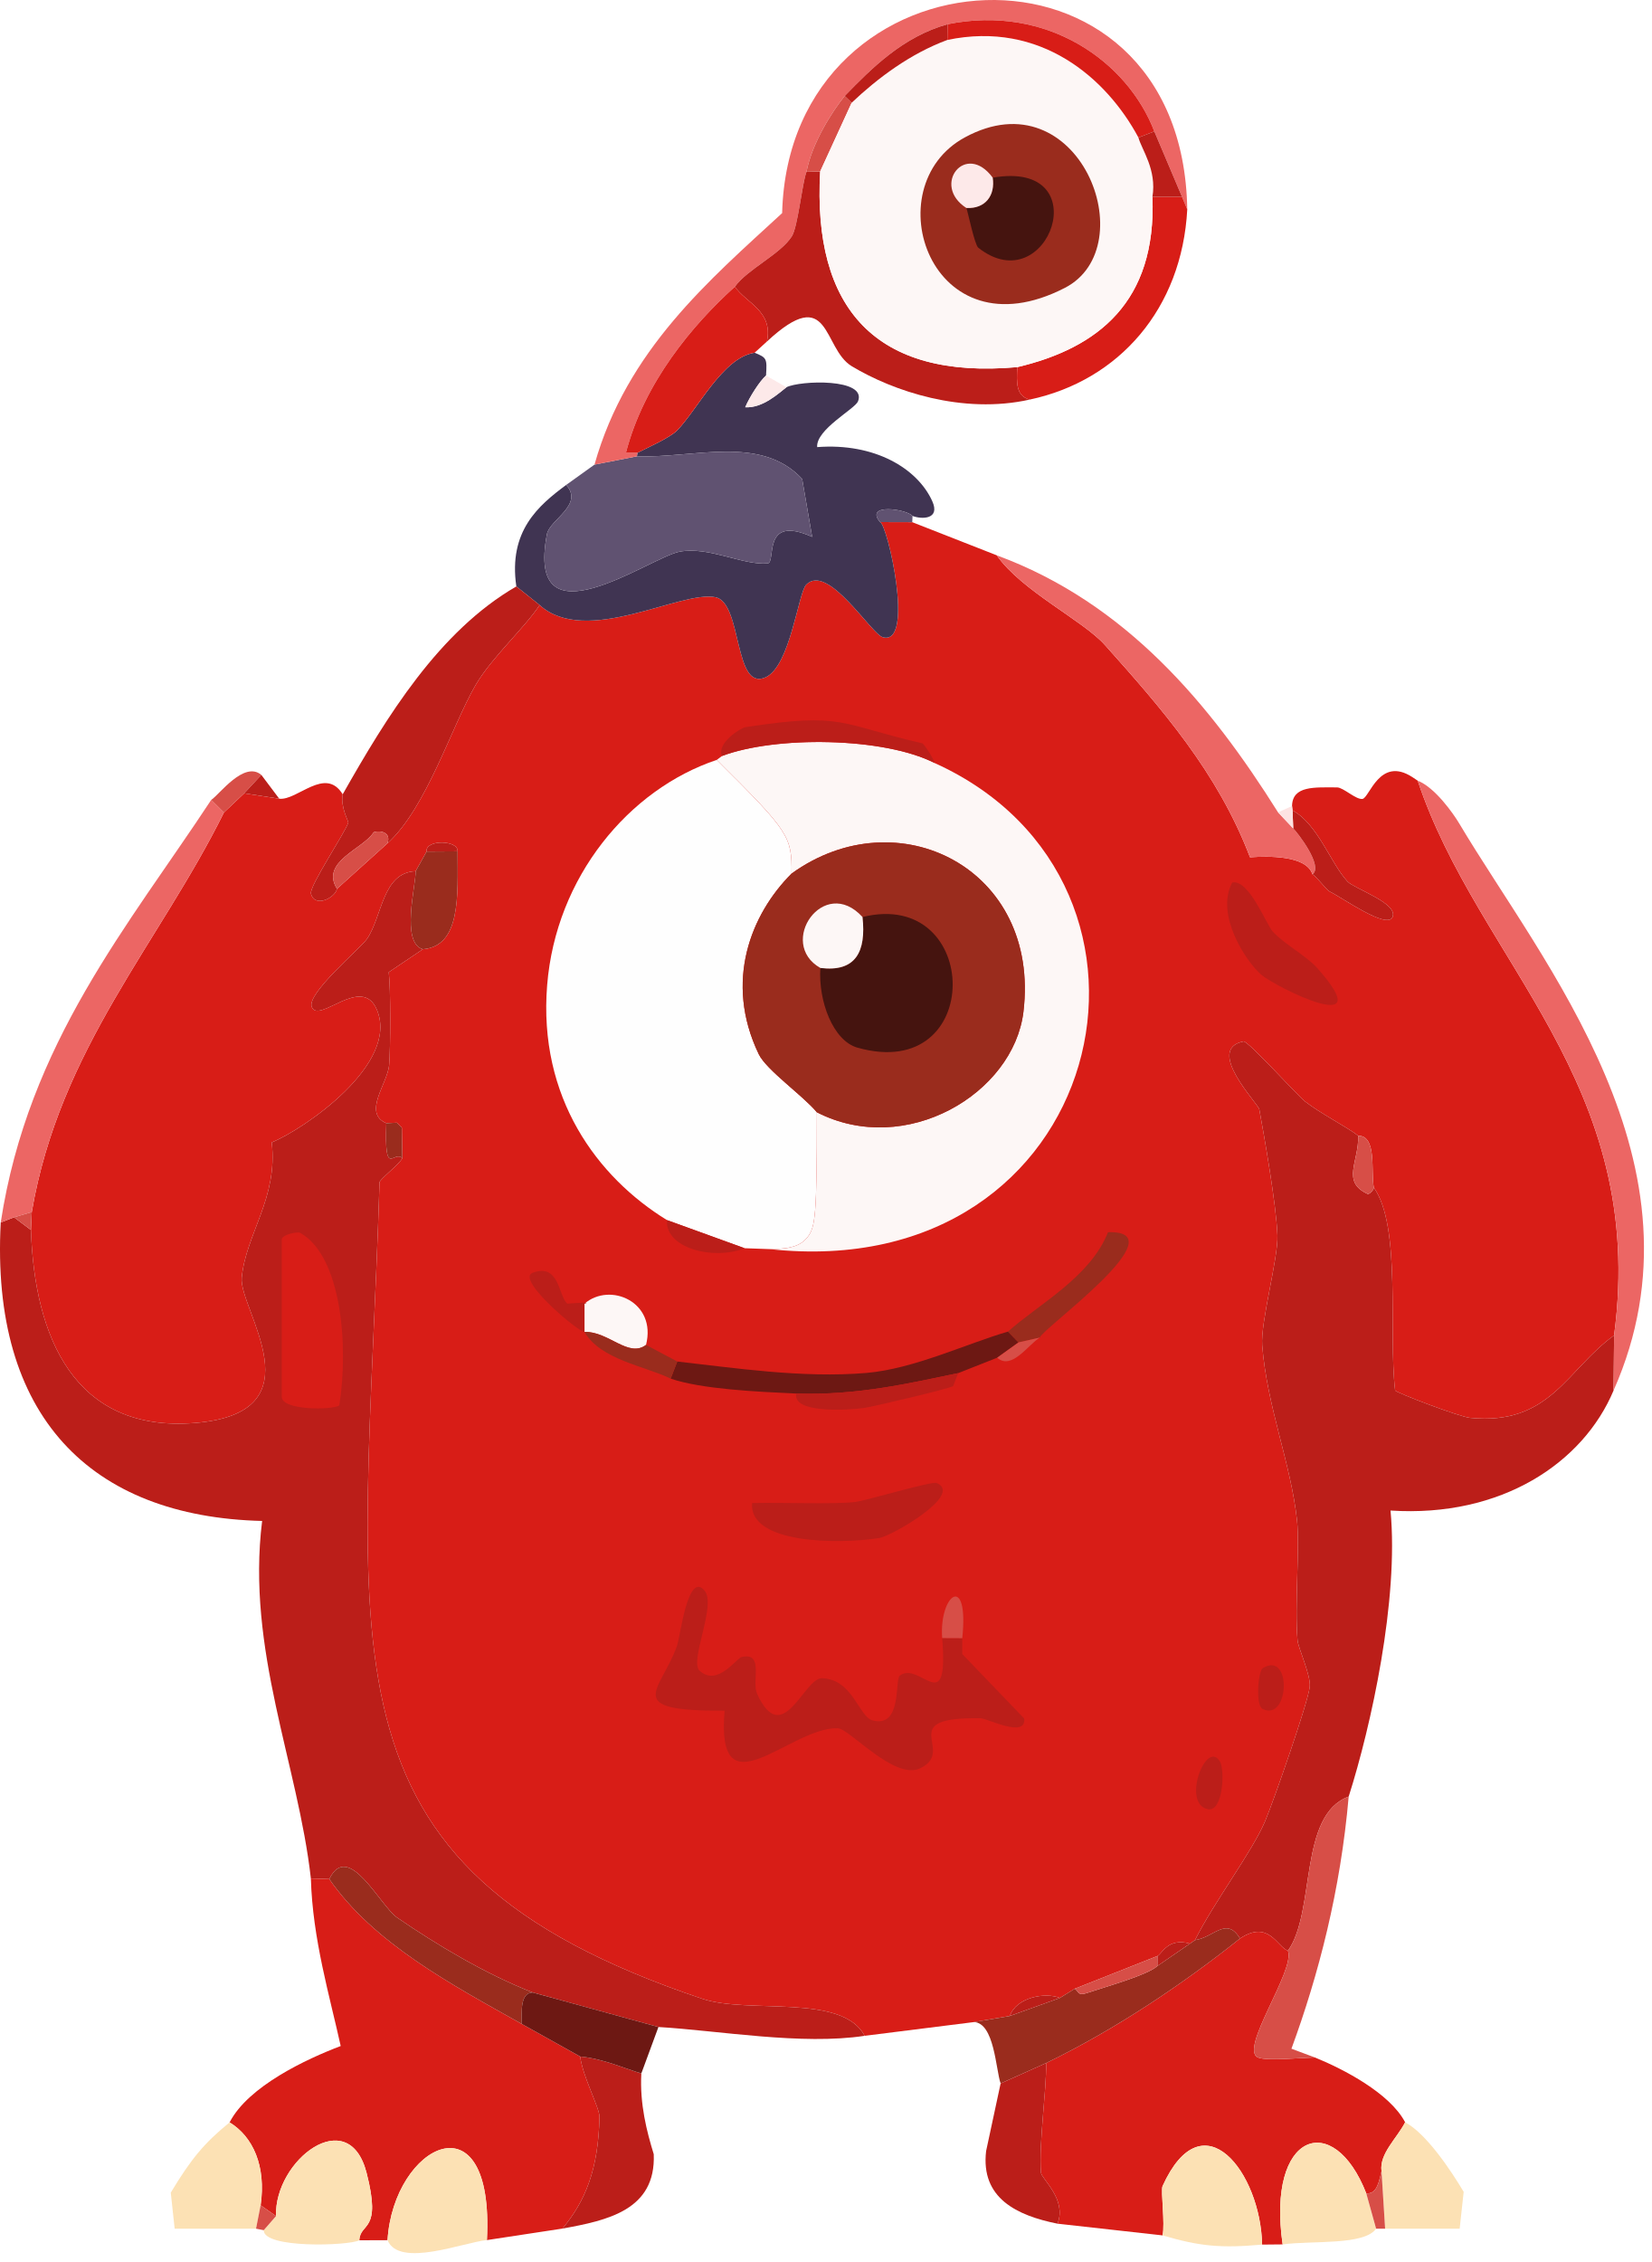
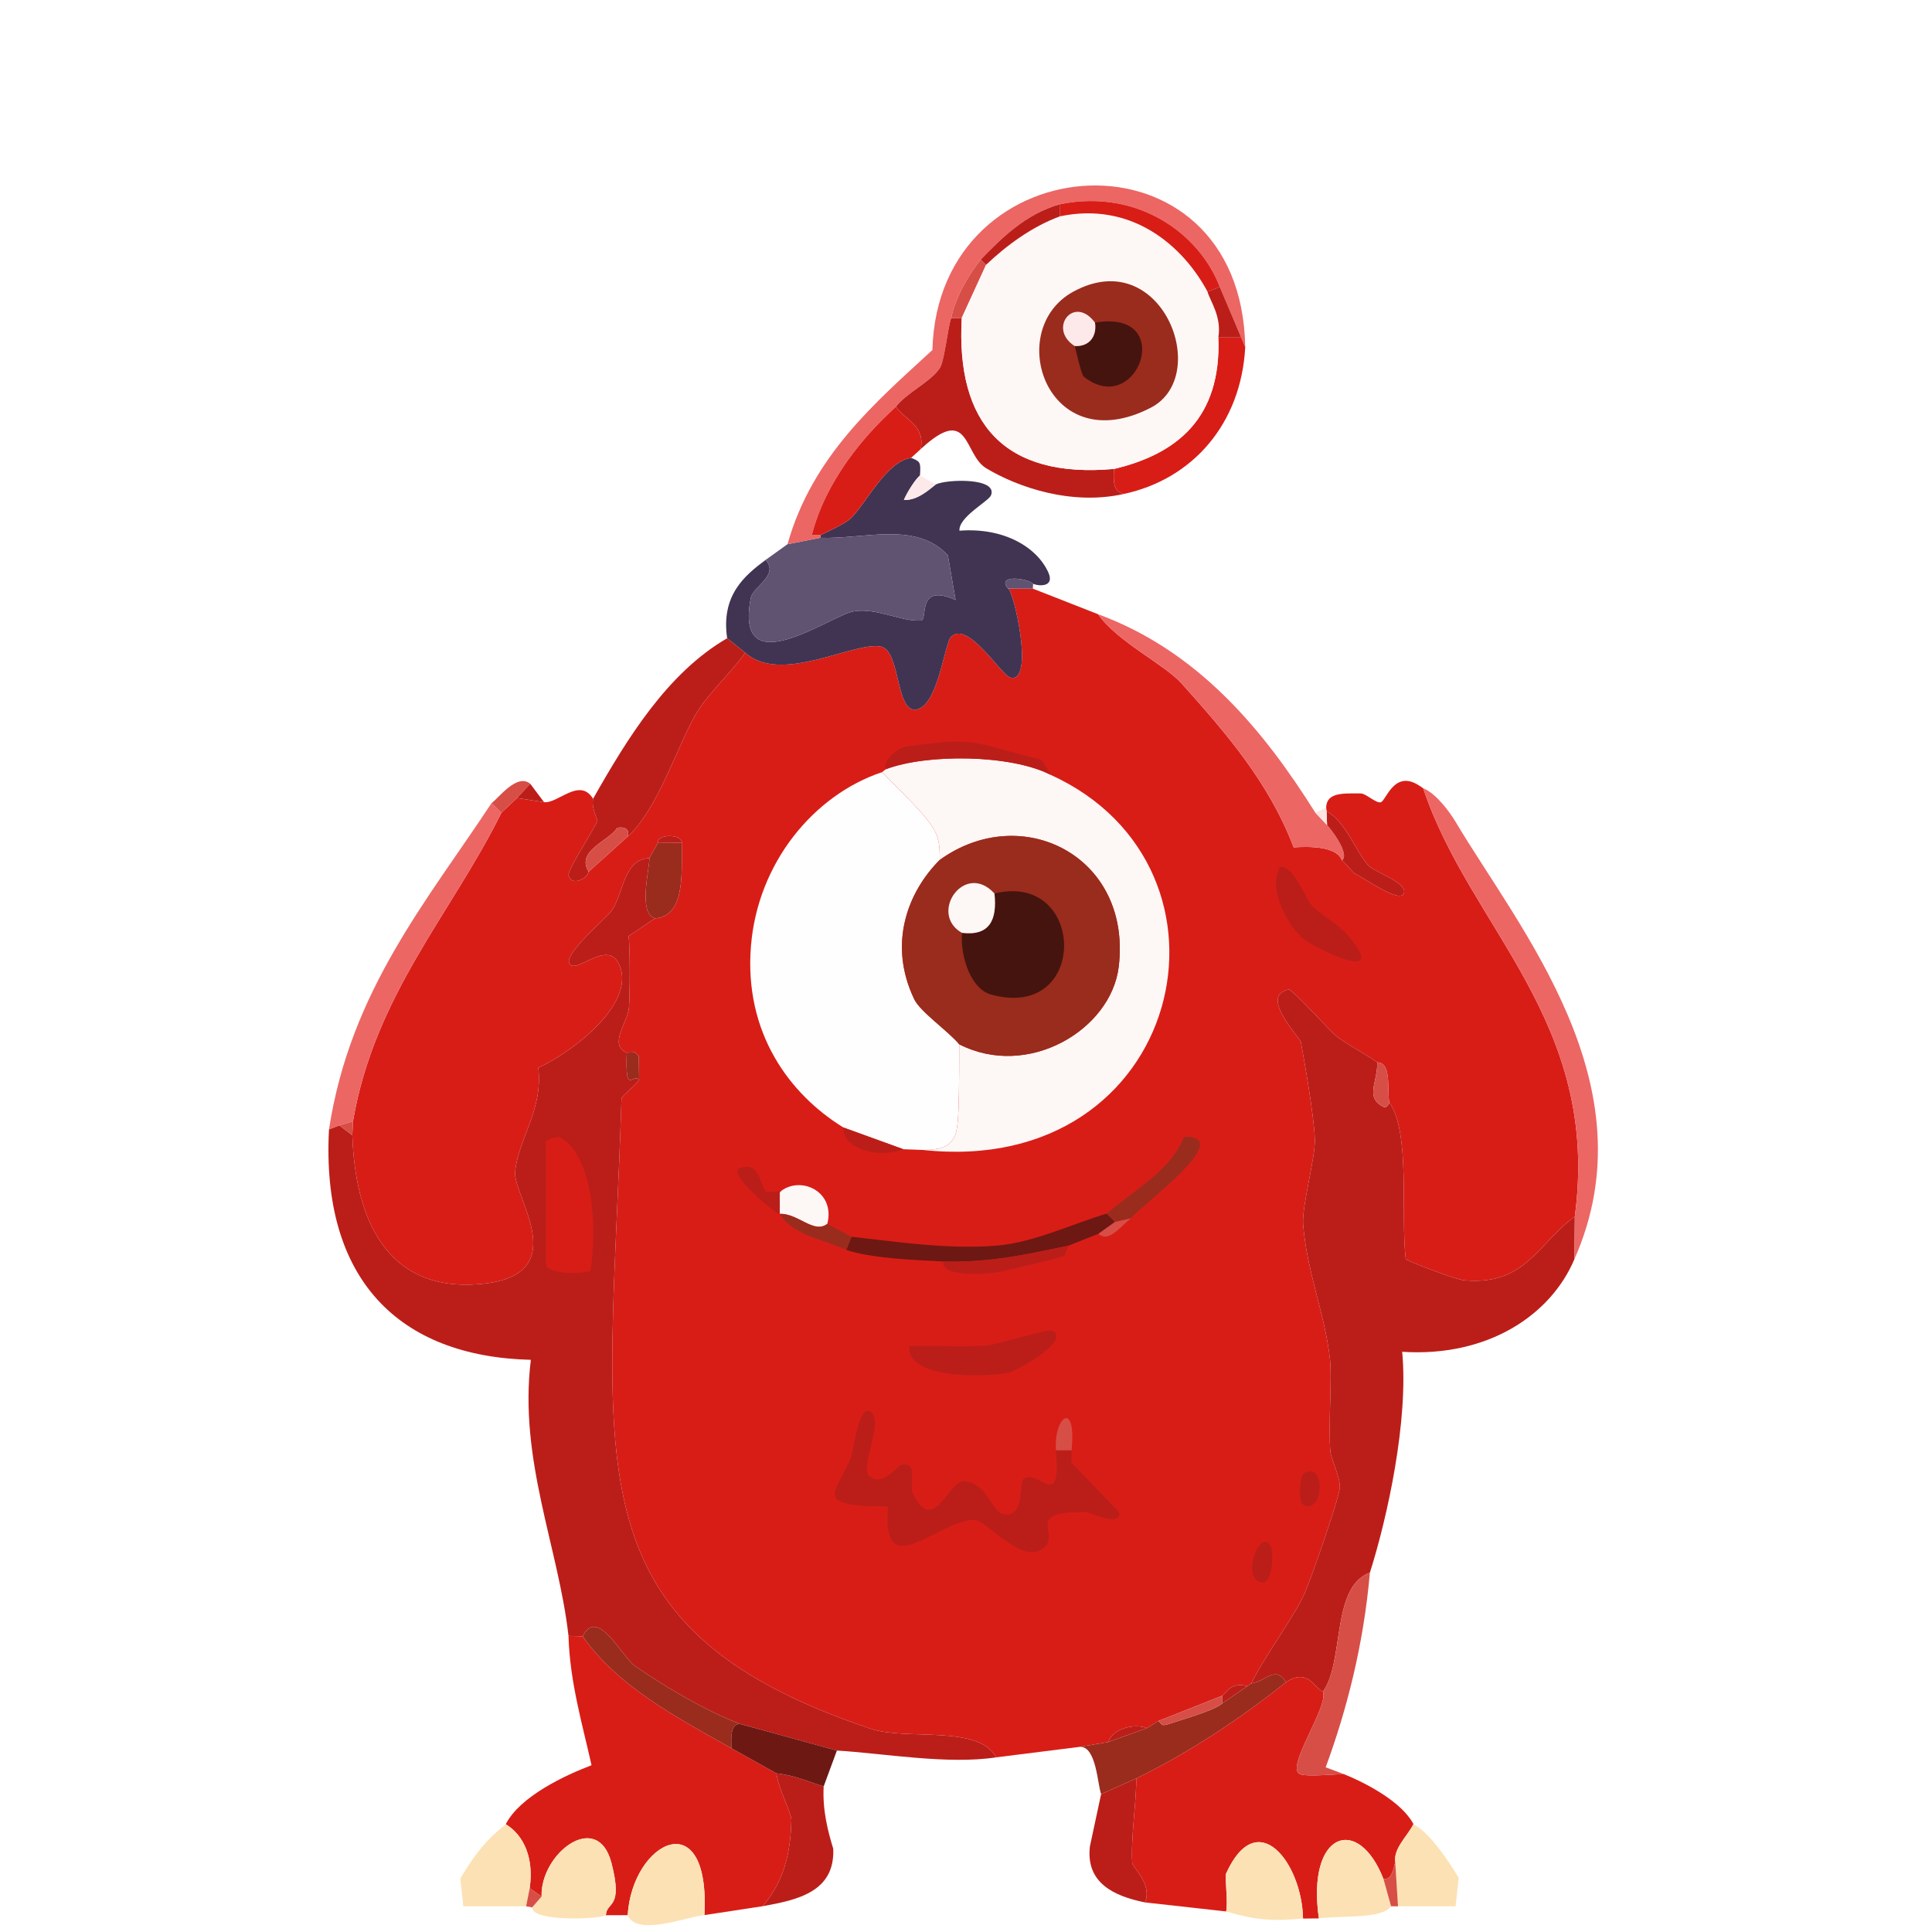
- <svg xmlns="http://www.w3.org/2000/svg" width="100%" height="100%" viewBox="0 0 165 226" version="1.1" xml:space="preserve" style="fill-rule:evenodd;clip-rule:evenodd;stroke-linejoin:round;stroke-miterlimit:2;">
+ <svg xmlns="http://www.w3.org/2000/svg" viewBox="-42.5 -24.0 250 250" version="1.1" style="fill-rule:evenodd;clip-rule:evenodd;stroke-linejoin:round;stroke-miterlimit:2;">
  <g transform="matrix(1,0,0,1,-280.3473,-1141.829)">
    <g>
      <g>
        <g>
          <g>
            <path d="M371.5,1194L379.94,1197.31C382.42,1200.86 388.54,1203.8 390.75,1206.27C396.41,1212.6 402.04,1219.03 405.25,1227.48C407.05,1227.36 410.87,1227.27 411.49,1229.18C411.93,1229.42 412.87,1230.74 413.22,1230.91C414.41,1231.47 418.96,1234.75 419.5,1233.44C420.06,1232.08 415.66,1230.61 415,1229.91C413.3,1228.08 412.03,1224.17 409.5,1222.8L409.45,1222.36C409.49,1220.3 411.73,1220.5 413.95,1220.5C414.57,1220.5 415.85,1221.75 416.49,1221.65C417.19,1221.54 418.2,1217.35 421.47,1219.47L422.01,1219.83C428.05,1237.99 445,1249.94 441.63,1275.25C436.93,1278.62 435.25,1284.28 427.25,1283.49C426.18,1283.39 419.84,1280.97 419.75,1280.75C419.06,1274.9 420.4,1264.38 417.62,1260.48C417.31,1258.86 417.96,1255.3 416.06,1255.3C414.94,1254.43 412.31,1253.09 410.75,1251.88C409.96,1251.26 405.04,1245.79 404.6,1245.88C400.71,1246.66 406.08,1252.1 406.18,1252.67C406.62,1255.05 407.87,1262.09 407.99,1265.25C408.08,1267.53 406.29,1273.93 406.47,1276.25C406.96,1282.43 409.33,1287.99 409.95,1293.75C410.23,1296.45 409.7,1302.23 410,1305.72C410.07,1306.5 411.34,1309.19 411.22,1310.36C411.05,1311.94 407.63,1321.71 406.77,1323.76C405.53,1326.74 401.7,1331.79 399.75,1335.67L399.25,1336.02C397.05,1335.39 396.46,1337.04 396.01,1337.25L387.75,1340.52L386.25,1341.45C384.82,1340.85 381.9,1341.37 381.25,1343.25L377.65,1343.86L366.75,1345.23C364.47,1340.96 355.17,1343.09 350.52,1341.53C310.78,1328.21 316.82,1307.02 318.27,1259.96C318.28,1259.66 320.29,1258.12 320.55,1257.54L320.5,1254.5L320,1254L318.95,1254.05C316.55,1253.03 319.07,1250.08 319.23,1248.25C319.37,1246.58 319.39,1240.47 319.19,1238.96L322.6,1236.67C326.42,1236.35 326.08,1231.27 326.07,1226.89C326.19,1225.76 322.83,1225.67 322.97,1226.91L321.88,1228.87C318.53,1229.01 318.56,1233.4 317.01,1235.65C316.37,1236.57 310.95,1241.11 311.5,1242.44C312.22,1244.17 316.5,1239.16 318,1242.7C320.3,1248.14 310.68,1254.66 307.5,1255.97C308.14,1261.55 304.92,1265.1 304.5,1269.49C304.2,1272.63 312.4,1282.98 299.82,1284C287.76,1284.98 283.79,1275.38 283.44,1264.72L283.52,1262.93C286.3,1246.61 296.31,1235.98 302.72,1223.01L304.75,1221.09L308.25,1221.63C310.06,1221.84 312.85,1218.35 314.59,1221.19C314.35,1222.47 315.19,1223.9 315.15,1224.02C314.8,1225.07 311.23,1230.4 311.42,1231.12C311.81,1232.58 313.86,1231.51 314.02,1230.63L319.07,1226.08C322.96,1222.56 325.49,1214.36 327.87,1210.27C329.48,1207.51 332.79,1204.54 334.27,1202.28C338.93,1206.49 348.36,1200.77 351.85,1201.5C354.53,1202.06 353.65,1210.95 356.85,1209.5C359.31,1208.38 360.11,1201.06 360.9,1200.25C363.07,1198.03 367.4,1205.19 368.57,1205.5C371.78,1206.37 369.02,1194.17 368.28,1193.99L371.5,1194Z" style="fill:rgb(216,29,23);fill-rule:nonzero;" />
            <path d="M351.97,1217.75C359.16,1224.89 359.5,1225.4 359.44,1229.11C355.39,1233.16 352.67,1239.88 356.16,1247.15C356.92,1248.74 360.61,1251.31 361.97,1252.96C361.97,1263.37 361.82,1264.43 361.03,1265.44C360.43,1266.19 359.57,1266.63 357.25,1266.63L354.75,1266.54L346.99,1263.73C340.03,1259.45 334.11,1251.5 335.02,1240.25C335.89,1229.46 343.17,1220.69 351.97,1217.75Z" style="fill:rgb(254,254,254);fill-rule:nonzero;" />
            <path d="M352.49,1217.36C357.84,1215.34 368.64,1215.46 373.75,1218.07C400.37,1230.13 390.99,1270.31 357.25,1266.63C359.57,1266.63 360.43,1266.19 361.03,1265.44C361.82,1264.43 361.97,1263.37 361.97,1252.96C370.86,1257.51 381.63,1251.09 382.61,1242.92C384.33,1228.6 370.04,1221.45 359.44,1229.11C359.5,1225.4 359.16,1224.89 351.97,1217.75L352.49,1217.36Z" style="fill:rgb(253,247,246);fill-rule:nonzero;" />
            <path d="M361.97,1252.96C360.61,1251.31 356.92,1248.74 356.16,1247.15C352.67,1239.88 355.39,1233.16 359.44,1229.11C370.04,1221.45 384.33,1228.6 382.61,1242.92C381.63,1251.09 370.86,1257.51 361.97,1252.96Z" style="fill:rgb(154,44,29);fill-rule:nonzero;" />
            <path d="M362.32,1238.54C365.87,1238.98 366.91,1236.9 366.53,1233.45C378.45,1230.51 378.81,1250.12 366.02,1246.5C363.59,1245.81 362.1,1241.85 362.32,1238.54Z" style="fill:rgb(69,20,15);fill-rule:nonzero;" />
            <path d="M366.53,1233.45C366.91,1236.9 365.87,1238.98 362.32,1238.54C357.95,1236.06 362.67,1229.21 366.53,1233.45Z" style="fill:rgb(253,247,246);fill-rule:nonzero;" />
            <path d="M352.49,1217.36C351.93,1216.11 354.31,1214.57 354.85,1214.48C364.67,1212.97 364.12,1214.16 372.52,1216.1C372.65,1216.13 373.59,1217.52 373.75,1218.07C368.64,1215.46 357.84,1215.34 352.49,1217.36Z" style="fill:rgb(187,30,25);fill-rule:nonzero;" />
            <path d="M354.75,1266.54C351.59,1267.79 346.79,1266.52 346.99,1263.73L354.75,1266.54Z" style="fill:rgb(187,30,25);fill-rule:nonzero;" />
            <path d="M376.5,1305.5L376.5,1307.09L382.68,1313.52C382.95,1315.55 378.95,1313.51 378.35,1313.5C369.54,1313.36 375.99,1316.71 372.3,1318.5C369.73,1319.75 365.23,1314.53 364.05,1314.5C359.29,1314.37 351.86,1323.2 352.75,1312.75C342.34,1312.79 346.4,1310.81 348,1306.25C348.34,1305.27 349.07,1298.76 350.75,1300.75C351.97,1302.19 349.2,1307.79 350.25,1308.75C352.04,1310.39 353.93,1307.49 354.46,1307.38C356.74,1306.89 355.42,1309.8 356,1311.07C358.56,1316.63 360.68,1309.43 362.5,1309.5C365.59,1309.62 366.14,1313.35 367.55,1313.72C370.51,1314.49 369.74,1309.65 370.25,1309.25C372.23,1307.7 375.17,1313.7 374.49,1305.49L376.5,1305.5Z" style="fill:rgb(187,30,25);fill-rule:nonzero;" />
            <path d="M374.49,1305.49C374.17,1301.12 377.19,1298.9 376.5,1305.5L374.49,1305.49Z" style="fill:rgb(215,78,71);fill-rule:nonzero;" />
            <path d="M381.07,1274.87L382.12,1275.95L379.99,1277.48L376.09,1279.02C371.32,1280.01 365.99,1281.27 359.91,1281.06C356.01,1280.88 350.47,1280.63 347.36,1279.57L348.02,1277.86C353.52,1278.47 360.5,1279.55 366.94,1279C371.68,1278.59 376.91,1276.08 381.07,1274.87Z" style="fill:rgb(109,24,19);fill-rule:nonzero;" />
            <path d="M381.07,1274.87C384.04,1272.19 389.29,1269.45 391.06,1264.94C398.26,1264.73 384.37,1274.66 384.25,1275.47L382.12,1275.95L381.07,1274.87Z" style="fill:rgb(154,44,29);fill-rule:nonzero;" />
            <path d="M384.25,1275.47C383.11,1276.14 381.43,1278.78 379.99,1277.48L382.12,1275.95L384.25,1275.47Z" style="fill:rgb(215,78,71);fill-rule:nonzero;" />
            <path d="M376.09,1279.02L375.59,1280.31C375.52,1280.5 367.56,1282.38 366.7,1282.5C364.84,1282.76 359.51,1283.02 359.91,1281.06C365.99,1281.27 371.32,1280.01 376.09,1279.02Z" style="fill:rgb(187,30,25);fill-rule:nonzero;" />
            <path d="M373.94,1290C376.68,1291.13 369.46,1295.3 368.18,1295.5C364.06,1296.14 355.15,1296.07 355.5,1292C358.7,1291.93 363.58,1292.14 365.75,1291.9C366.81,1291.79 373.44,1289.79 373.94,1290Z" style="fill:rgb(187,30,25);fill-rule:nonzero;" />
            <path d="M403.47,1230C405.15,1229.66 406.84,1234.14 407.52,1234.9C408.6,1236.1 410.9,1237.35 411.95,1238.53C418.4,1245.76 407.73,1240.39 406.38,1239.22C404.84,1237.88 401.76,1233.23 403.47,1230Z" style="fill:rgb(187,30,25);fill-rule:nonzero;" />
            <path d="M344.9,1276.2C343.14,1277.53 341.17,1274.84 338.75,1274.9L338.75,1272.08C341.32,1269.88 345.99,1271.92 344.9,1276.2Z" style="fill:rgb(253,247,246);fill-rule:nonzero;" />
            <path d="M344.9,1276.2L348.02,1277.86L347.36,1279.57C344.81,1278.32 340.34,1277.68 338.75,1274.9C341.17,1274.84 343.14,1277.53 344.9,1276.2Z" style="fill:rgb(154,44,29);fill-rule:nonzero;" />
            <path d="M338.75,1272.08L338.75,1274.9C338.28,1275.03 331.84,1269.65 333.56,1269C336.24,1267.99 336.12,1271.25 337.03,1272.08C337.03,1272.08 339.69,1271.87 338.75,1272.08Z" style="fill:rgb(187,30,25);fill-rule:nonzero;" />
            <path d="M402.25,1317.83C402.74,1318.65 402.58,1322.89 401.04,1322.59C398.38,1322.05 400.87,1315.52 402.25,1317.83Z" style="fill:rgb(187,30,25);fill-rule:nonzero;" />
            <path d="M406.52,1308.5C409.46,1306.7 409.2,1313.89 406.5,1312.57C405.79,1312.23 406.05,1308.79 406.52,1308.5Z" style="fill:rgb(187,30,25);fill-rule:nonzero;" />
            <path d="M321.88,1228.87C321.9,1230.31 320.38,1236.02 322.6,1236.67L319.19,1238.96C319.39,1240.47 319.37,1246.58 319.23,1248.25C319.07,1250.08 316.55,1253.03 318.95,1254.05C318.74,1259.65 319.69,1256.69 320.55,1257.54C320.29,1258.12 318.28,1259.66 318.27,1259.96C316.82,1307.02 310.78,1328.21 350.52,1341.53C355.17,1343.09 364.47,1340.96 366.75,1345.23C360.47,1346.19 352.18,1344.71 346.14,1344.35L333.58,1340.9C328.94,1339.1 323.95,1336.12 320.03,1333.42C318.33,1332.26 315.16,1325.65 313.25,1329.57L311.41,1329.51C310.13,1318.11 304.94,1306.68 306.54,1293.79C289.37,1293.37 279.39,1283.29 280.42,1263.97L281.75,1263.45L283.44,1264.72C283.79,1275.38 287.76,1284.98 299.82,1284C312.4,1282.98 304.2,1272.63 304.5,1269.49C304.92,1265.1 308.14,1261.55 307.5,1255.97C310.68,1254.66 320.3,1248.14 318,1242.7C316.5,1239.16 312.22,1244.17 311.5,1242.44C310.95,1241.11 316.37,1236.57 317.01,1235.65C318.56,1233.4 318.53,1229.01 321.88,1228.87Z" style="fill:rgb(187,30,25);fill-rule:nonzero;" />
            <path d="M310.33,1265C314.44,1267.27 315.21,1276.21 314.25,1282.25C313.53,1282.72 308.5,1282.76 308.5,1281.38L308.5,1265.67C308.5,1265.18 310.08,1264.86 310.33,1265Z" style="fill:rgb(216,29,23);fill-rule:nonzero;" />
            <path d="M301.45,1221.75L302.72,1223.01C296.31,1235.98 286.3,1246.61 283.52,1262.93L281.75,1263.45L280.42,1263.97C283.17,1246 293.23,1234.25 301.45,1221.75Z" style="fill:rgb(236,102,100);fill-rule:nonzero;" />
            <path d="M304.75,1221.09L302.72,1223.01L301.45,1221.75C302.24,1221.25 304.73,1217.8 306.46,1219.25L304.75,1221.09Z" style="fill:rgb(215,78,71);fill-rule:nonzero;" />
            <path d="M306.46,1219.25L308.25,1221.63L304.75,1221.09L306.46,1219.25Z" style="fill:rgb(187,30,25);fill-rule:nonzero;" />
            <path d="M326.07,1226.89C326.08,1231.27 326.42,1236.35 322.6,1236.67C320.38,1236.02 321.9,1230.31 321.88,1228.87L322.97,1226.91L326.07,1226.89Z" style="fill:rgb(154,44,29);fill-rule:nonzero;" />
            <path d="M322.97,1226.91C322.83,1225.67 326.19,1225.76 326.07,1226.89L322.97,1226.91Z" style="fill:rgb(187,30,25);fill-rule:nonzero;" />
            <path d="M320,1254L320.5,1254.5L320.55,1257.54C319.69,1256.69 318.74,1259.65 318.95,1254.05L320,1254Z" style="fill:rgb(154,44,29);fill-rule:nonzero;" />
            <path d="M416.06,1255.3C416.15,1257.87 414.35,1259.89 416.99,1261.11C417.18,1261.2 417.66,1260.65 417.62,1260.48C420.4,1264.38 419.06,1274.9 419.75,1280.75C419.84,1280.97 426.18,1283.39 427.25,1283.49C435.25,1284.28 436.93,1278.62 441.63,1275.25L441.58,1280.75C438.55,1287.97 430.39,1293.47 419.29,1292.75C420.13,1301.66 417.36,1314.25 415.11,1321.33C410.07,1323.17 411.84,1332.8 409.04,1336.73C407.97,1336.36 407.12,1333.59 404.25,1335.51C402.9,1333.26 401.61,1335.42 399.75,1335.67C401.7,1331.79 405.53,1326.74 406.77,1323.76C407.63,1321.71 411.05,1311.94 411.22,1310.36C411.34,1309.19 410.07,1306.5 410,1305.72C409.7,1302.23 410.23,1296.45 409.95,1293.75C409.33,1287.99 406.96,1282.43 406.47,1276.25C406.29,1273.93 408.08,1267.53 407.99,1265.25C407.87,1262.09 406.62,1255.05 406.18,1252.67C406.08,1252.1 400.71,1246.66 404.6,1245.88C405.04,1245.79 409.96,1251.26 410.75,1251.88C412.31,1253.09 414.94,1254.43 416.06,1255.3Z" style="fill:rgb(187,30,25);fill-rule:nonzero;" />
            <path d="M409.04,1336.73C409.81,1338.66 404.11,1346.59 406.06,1347.4C406.98,1347.77 410.44,1347.41 411.75,1347.4C414.6,1348.56 419.22,1350.96 420.75,1353.87C419.93,1355.47 418.16,1357.01 418.39,1358.75C418.03,1360.49 417.69,1360.99 416.87,1360.98C413.6,1352.58 406.89,1354.86 408.51,1366.07L406.46,1366.09C406.31,1358.9 400.55,1351.34 396.51,1360.25C396.31,1360.7 396.78,1364.05 396.51,1365.17L386.01,1364C386.99,1361.6 384.41,1359.52 384.36,1358.89C384.14,1355.9 384.92,1350.71 384.88,1347.95C391.76,1344.61 398.5,1340.09 404.25,1335.51C407.12,1333.59 407.97,1336.36 409.04,1336.73Z" style="fill:rgb(216,29,23);fill-rule:nonzero;" />
            <path d="M415.11,1321.33C414.29,1330.72 412.1,1339.14 409.39,1346.52L411.75,1347.4C410.44,1347.41 406.98,1347.77 406.06,1347.4C404.11,1346.59 409.81,1338.66 409.04,1336.73C411.84,1332.8 410.07,1323.17 415.11,1321.33Z" style="fill:rgb(215,78,71);fill-rule:nonzero;" />
            <path d="M396.51,1365.17C396.78,1364.05 396.31,1360.7 396.51,1360.25C400.55,1351.34 406.31,1358.9 406.46,1366.09C402.36,1366.46 400.24,1366.27 396.51,1365.17Z" style="fill:rgb(252,225,180);fill-rule:nonzero;" />
            <path d="M416.87,1360.98L417.85,1364.5C416.66,1366.19 411.51,1365.67 408.51,1366.07C406.89,1354.86 413.6,1352.58 416.87,1360.98Z" style="fill:rgb(252,225,180);fill-rule:nonzero;" />
            <path d="M441.58,1280.75L441.63,1275.25C445,1249.94 428.05,1237.99 422.01,1219.83C423.75,1220.51 425.59,1223.15 426.16,1224.11C434.44,1238.04 451.56,1258.21 441.58,1280.75Z" style="fill:rgb(236,102,100);fill-rule:nonzero;" />
            <path d="M417.62,1260.48C417.66,1260.65 417.18,1261.2 416.99,1261.11C414.35,1259.89 416.15,1257.87 416.06,1255.3C417.96,1255.3 417.31,1258.86 417.62,1260.48Z" style="fill:rgb(215,78,71);fill-rule:nonzero;" />
            <path d="M355.75,1177.07C356.96,1177.57 357,1177.63 356.89,1179.35C356.26,1179.9 355.24,1181.5 354.81,1182.52C356.58,1182.62 358.16,1181.11 358.93,1180.52C360.3,1179.83 367.01,1179.6 366.08,1181.93C365.78,1182.69 361.86,1184.74 362,1186.5C367.76,1186.06 372.03,1188.64 373.5,1191.9C374.33,1193.74 372.44,1193.73 371.53,1193.38C370.9,1192.67 366.71,1192.09 368.28,1193.99C369.02,1194.17 371.78,1206.37 368.57,1205.5C367.4,1205.19 363.07,1198.03 360.9,1200.25C360.11,1201.06 359.31,1208.38 356.85,1209.5C353.65,1210.95 354.53,1202.06 351.85,1201.5C348.36,1200.77 338.93,1206.49 334.27,1202.28L331.94,1200.42C331.13,1194.88 334.16,1192.33 336.92,1190.28C338.71,1192.26 335.28,1193.75 335,1195.19C332.81,1206.58 345.23,1197.54 348.25,1196.95C351.17,1196.39 354.61,1198.34 357.05,1198.12C357.94,1198.04 356.41,1193.17 361.5,1195.47L360.5,1189.68C356.36,1185.23 349.68,1187.62 343.99,1187.42L344.04,1187.07C345,1186.58 347.26,1185.58 347.99,1184.85C350.02,1182.8 352.57,1177.53 355.75,1177.07Z" style="fill:rgb(64,52,82);fill-rule:nonzero;" />
            <path d="M343.99,1187.42C349.68,1187.62 356.36,1185.23 360.5,1189.68L361.5,1195.47C356.41,1193.17 357.94,1198.04 357.05,1198.12C354.61,1198.34 351.17,1196.39 348.25,1196.95C345.23,1197.54 332.81,1206.58 335,1195.19C335.28,1193.75 338.71,1192.26 336.92,1190.28L339.75,1188.25L343.99,1187.42Z" style="fill:rgb(96,82,113);fill-rule:nonzero;" />
            <path d="M364.75,1151.42C363.52,1152.93 361.48,1156.12 360.93,1159C360.49,1160.17 360.07,1164.5 359.47,1165.44C358.33,1167.23 355.04,1168.72 353.78,1170.47C349.54,1174.3 344.7,1180.06 342.89,1187.07L344.04,1187.07L343.99,1187.42L339.75,1188.25C342.98,1176.77 351.23,1169.82 358.5,1163.12C359.2,1135.99 398.51,1133.63 398.98,1162.75L398.46,1161.5L395.69,1154.96C393.03,1148 385.01,1142.23 375.03,1144.25C370.57,1145.5 367.46,1148.63 364.75,1151.42Z" style="fill:rgb(236,102,100);fill-rule:nonzero;" />
            <path d="M362.3,1158.96C361.53,1172.62 367.8,1179.78 382,1178.51C381.91,1180.05 381.86,1181.41 383.25,1181.75C376.51,1183.26 369.58,1180.9 365.46,1178.42C362.5,1176.64 363.37,1170.02 356.98,1175.95C357.63,1172.88 354.87,1172.1 353.78,1170.47C355.04,1168.72 358.33,1167.23 359.47,1165.44C360.07,1164.5 360.49,1160.17 360.93,1159L362.3,1158.96Z" style="fill:rgb(187,30,25);fill-rule:nonzero;" />
            <path d="M353.78,1170.47C354.87,1172.1 357.63,1172.88 356.98,1175.95L355.75,1177.07C352.57,1177.53 350.02,1182.8 347.99,1184.85C347.26,1185.58 345,1186.58 344.04,1187.07L342.89,1187.07C344.7,1180.06 349.54,1174.3 353.78,1170.47Z" style="fill:rgb(216,29,23);fill-rule:nonzero;" />
            <path d="M398.46,1161.5L398.98,1162.75C398.45,1172.67 392.16,1179.85 383.25,1181.75C381.86,1181.41 381.91,1180.05 382,1178.51C390.07,1176.6 395.91,1171.99 395.5,1161.5L398.46,1161.5Z" style="fill:rgb(216,29,23);fill-rule:nonzero;" />
            <path d="M364.75,1151.42L365.45,1152.09L362.3,1158.96L360.93,1159C361.48,1156.12 363.52,1152.93 364.75,1151.42Z" style="fill:rgb(215,78,71);fill-rule:nonzero;" />
            <path d="M331.94,1200.42L334.27,1202.28C332.79,1204.54 329.48,1207.51 327.87,1210.27C325.49,1214.36 322.96,1222.56 319.07,1226.08C319.51,1224.74 317.88,1224.82 317.67,1225C316.66,1226.64 312.32,1227.92 314.02,1230.63C313.86,1231.51 311.81,1232.58 311.42,1231.12C311.23,1230.4 314.8,1225.07 315.15,1224.02C315.19,1223.9 314.35,1222.47 314.59,1221.19C319,1213.41 324.2,1204.9 331.94,1200.42Z" style="fill:rgb(187,30,25);fill-rule:nonzero;" />
            <path d="M319.07,1226.08L314.02,1230.63C312.32,1227.92 316.66,1226.64 317.67,1225C317.88,1224.82 319.51,1224.74 319.07,1226.08Z" style="fill:rgb(215,78,71);fill-rule:nonzero;" />
            <path d="M356.89,1179.35L358.93,1180.52C358.16,1181.11 356.58,1182.62 354.81,1182.52C355.24,1181.5 356.26,1179.9 356.89,1179.35Z" style="fill:rgb(253,233,233);fill-rule:nonzero;" />
            <path d="M371.53,1193.38L371.5,1194L368.28,1193.99C366.71,1192.09 370.9,1192.67 371.53,1193.38Z" style="fill:rgb(96,82,113);fill-rule:nonzero;" />
            <path d="M408.05,1222.99L409.57,1224.6C410.01,1225.03 412.6,1228.38 411.49,1229.18C410.87,1227.27 407.05,1227.36 405.25,1227.48C402.04,1219.03 396.41,1212.6 390.75,1206.27C388.54,1203.8 382.42,1200.86 379.94,1197.31C392.85,1202.06 401.27,1212.19 408.05,1222.99Z" style="fill:rgb(236,102,100);fill-rule:nonzero;" />
            <path d="M411.49,1229.18C412.6,1228.38 410.01,1225.03 409.57,1224.6L409.5,1222.8C412.03,1224.17 413.3,1228.08 415,1229.91C415.66,1230.61 420.06,1232.08 419.5,1233.44C418.96,1234.75 414.41,1231.47 413.22,1230.91C412.87,1230.74 411.93,1229.42 411.49,1229.18Z" style="fill:rgb(187,30,25);fill-rule:nonzero;" />
            <path d="M409.45,1222.36L409.5,1222.8L409.57,1224.6L408.05,1222.99L409.45,1222.36Z" style="fill:rgb(253,227,226);fill-rule:nonzero;" />
            <path d="M422.01,1219.83L421.47,1219.47L422.01,1219.83Z" style="fill:rgb(236,102,100);fill-rule:nonzero;" />
            <path d="M320.5,1254.5L320,1254L320.5,1254.5Z" style="fill:rgb(187,30,25);fill-rule:nonzero;" />
            <path d="M313.25,1329.57C317.72,1336 325.45,1340.1 332.49,1344.05L338.32,1347.3C338.58,1349.34 340.27,1352.44 340.25,1353.34C340.13,1358.64 338.82,1361.75 336.55,1364.49L329,1365.64C329.77,1350.94 319.66,1356.09 319.07,1365.65L316.25,1365.66C316.34,1363.82 318.53,1364.92 316.97,1358.9C315.17,1351.95 307.74,1357.67 307.93,1363.24L306.39,1362.16C306.95,1358.24 305.63,1355.31 303.29,1353.88C305.15,1350.26 310.99,1347.54 314.39,1346.25C313.3,1341.28 311.58,1335.57 311.41,1329.51L313.25,1329.57Z" style="fill:rgb(216,29,23);fill-rule:nonzero;" />
            <path d="M316.25,1365.66C315.13,1366.22 306.65,1366.49 306.7,1364.65L307.93,1363.24C307.74,1357.67 315.17,1351.95 316.97,1358.9C318.53,1364.92 316.34,1363.82 316.25,1365.66Z" style="fill:rgb(252,225,180);fill-rule:nonzero;" />
            <path d="M329,1365.64C326.7,1365.85 320.24,1368.46 319.07,1365.65C319.66,1356.09 329.77,1350.94 329,1365.64Z" style="fill:rgb(252,225,180);fill-rule:nonzero;" />
            <path d="M303.29,1353.88C305.63,1355.31 306.95,1358.24 306.39,1362.16L305.93,1364.5L297.8,1364.5L297.41,1360.9C299.44,1357.52 300.76,1355.94 303.29,1353.88Z" style="fill:rgb(252,225,180);fill-rule:nonzero;" />
            <path d="M306.39,1362.16L307.93,1363.24L306.7,1364.65L305.93,1364.5L306.39,1362.16Z" style="fill:rgb(215,78,71);fill-rule:nonzero;" />
            <path d="M333.58,1340.9C332.33,1340.92 332.46,1342.78 332.49,1344.05C325.45,1340.1 317.72,1336 313.25,1329.57C315.16,1325.65 318.33,1332.26 320.03,1333.42C323.95,1336.12 328.94,1339.1 333.58,1340.9Z" style="fill:rgb(154,44,29);fill-rule:nonzero;" />
            <path d="M399.75,1335.67C401.61,1335.42 402.9,1333.26 404.25,1335.51C398.5,1340.09 391.76,1344.61 384.88,1347.95L380.33,1349.99C379.85,1348.62 379.71,1343.91 377.65,1343.86L381.25,1343.25L386.25,1341.45L387.75,1340.52C388.18,1340.87 388.05,1341.26 389,1340.94C390.87,1340.31 395.03,1339.16 396,1338.25L399.25,1336.02L399.75,1335.67Z" style="fill:rgb(154,44,29);fill-rule:nonzero;" />
            <path d="M384.88,1347.95C384.92,1350.71 384.14,1355.9 384.36,1358.89C384.41,1359.52 386.99,1361.6 386.01,1364C381.94,1363.18 378.33,1361.45 378.88,1356.75L380.33,1349.99L384.88,1347.95Z" style="fill:rgb(187,30,25);fill-rule:nonzero;" />
            <path d="M396.01,1337.25L396,1338.25C395.03,1339.16 390.87,1340.31 389,1340.94C388.05,1341.26 388.18,1340.87 387.75,1340.52L396.01,1337.25Z" style="fill:rgb(215,78,71);fill-rule:nonzero;" />
            <path d="M399.25,1336.02L396,1338.25L396.01,1337.25C396.46,1337.04 397.05,1335.39 399.25,1336.02Z" style="fill:rgb(187,30,25);fill-rule:nonzero;" />
            <path d="M386.25,1341.45L381.25,1343.25C381.9,1341.37 384.82,1340.85 386.25,1341.45Z" style="fill:rgb(187,30,25);fill-rule:nonzero;" />
            <path d="M344.43,1348.99C344.26,1352.06 344.98,1354.8 345.67,1357.06C345.9,1362.65 341.02,1363.68 336.55,1364.49C338.82,1361.75 340.13,1358.64 340.25,1353.34C340.27,1352.44 338.58,1349.34 338.32,1347.3C340.64,1347.52 342.84,1348.53 344.43,1348.99Z" style="fill:rgb(187,30,25);fill-rule:nonzero;" />
            <path d="M375.01,1145.82C384.31,1143.87 390.92,1149.63 394.1,1155.57C394.42,1156.78 395.95,1158.76 395.5,1161.5C395.91,1171.99 390.07,1176.6 382,1178.51C367.8,1179.78 361.53,1172.62 362.3,1158.96L365.45,1152.09C368.06,1149.62 371.32,1147.18 375.01,1145.82Z" style="fill:rgb(253,247,246);fill-rule:nonzero;" />
            <path d="M386.75,1170.59C373.35,1177.49 367.66,1160.5 376.75,1155.56C388.15,1149.36 394.76,1166.47 386.75,1170.59Z" style="fill:rgb(154,44,29);fill-rule:nonzero;" />
            <path d="M376.91,1162.61C378.82,1162.71 379.81,1161.34 379.54,1159.58C390.18,1157.73 385.08,1172.1 378.1,1166.58C377.73,1166.29 377.05,1162.95 376.91,1162.61Z" style="fill:rgb(69,20,15);fill-rule:nonzero;" />
            <path d="M379.54,1159.58C379.81,1161.34 378.82,1162.71 376.91,1162.61C373.37,1160.34 376.84,1155.91 379.54,1159.58Z" style="fill:rgb(253,233,233);fill-rule:nonzero;" />
            <path d="M426.6,1360.82L426.2,1364.5L418.75,1364.5L418.39,1358.75C418.16,1357.01 419.93,1355.47 420.75,1353.87C422.85,1354.97 425.35,1358.71 426.6,1360.82Z" style="fill:rgb(252,225,180);fill-rule:nonzero;" />
            <path d="M418.39,1358.75L418.75,1364.5L417.85,1364.5L416.87,1360.98C417.69,1360.99 418.03,1360.49 418.39,1358.75Z" style="fill:rgb(215,78,71);fill-rule:nonzero;" />
            <path d="M333.58,1340.9L346.14,1344.35L344.43,1348.99C342.84,1348.53 340.64,1347.52 338.32,1347.3L332.49,1344.05C332.46,1342.78 332.33,1340.92 333.58,1340.9Z" style="fill:rgb(109,24,19);fill-rule:nonzero;" />
            <path d="M395.69,1154.96L394.1,1155.57C390.92,1149.63 384.31,1143.87 375.01,1145.82L375.03,1144.25C385.01,1142.23 393.03,1148 395.69,1154.96Z" style="fill:rgb(216,29,23);fill-rule:nonzero;" />
            <path d="M375.03,1144.25L375.01,1145.82C371.32,1147.18 368.06,1149.62 365.45,1152.09L364.75,1151.42C367.46,1148.63 370.57,1145.5 375.03,1144.25Z" style="fill:rgb(187,30,25);fill-rule:nonzero;" />
            <path d="M395.69,1154.96L398.46,1161.5L395.5,1161.5C395.95,1158.76 394.42,1156.78 394.1,1155.57L395.69,1154.96Z" style="fill:rgb(187,30,25);fill-rule:nonzero;" />
          </g>
          <g>
            <g>
              <path d="M283.52,1262.93L283.44,1264.72L281.75,1263.45L283.52,1262.93Z" style="fill:rgb(215,78,71);fill-rule:nonzero;" />
            </g>
          </g>
        </g>
      </g>
    </g>
  </g>
</svg>
